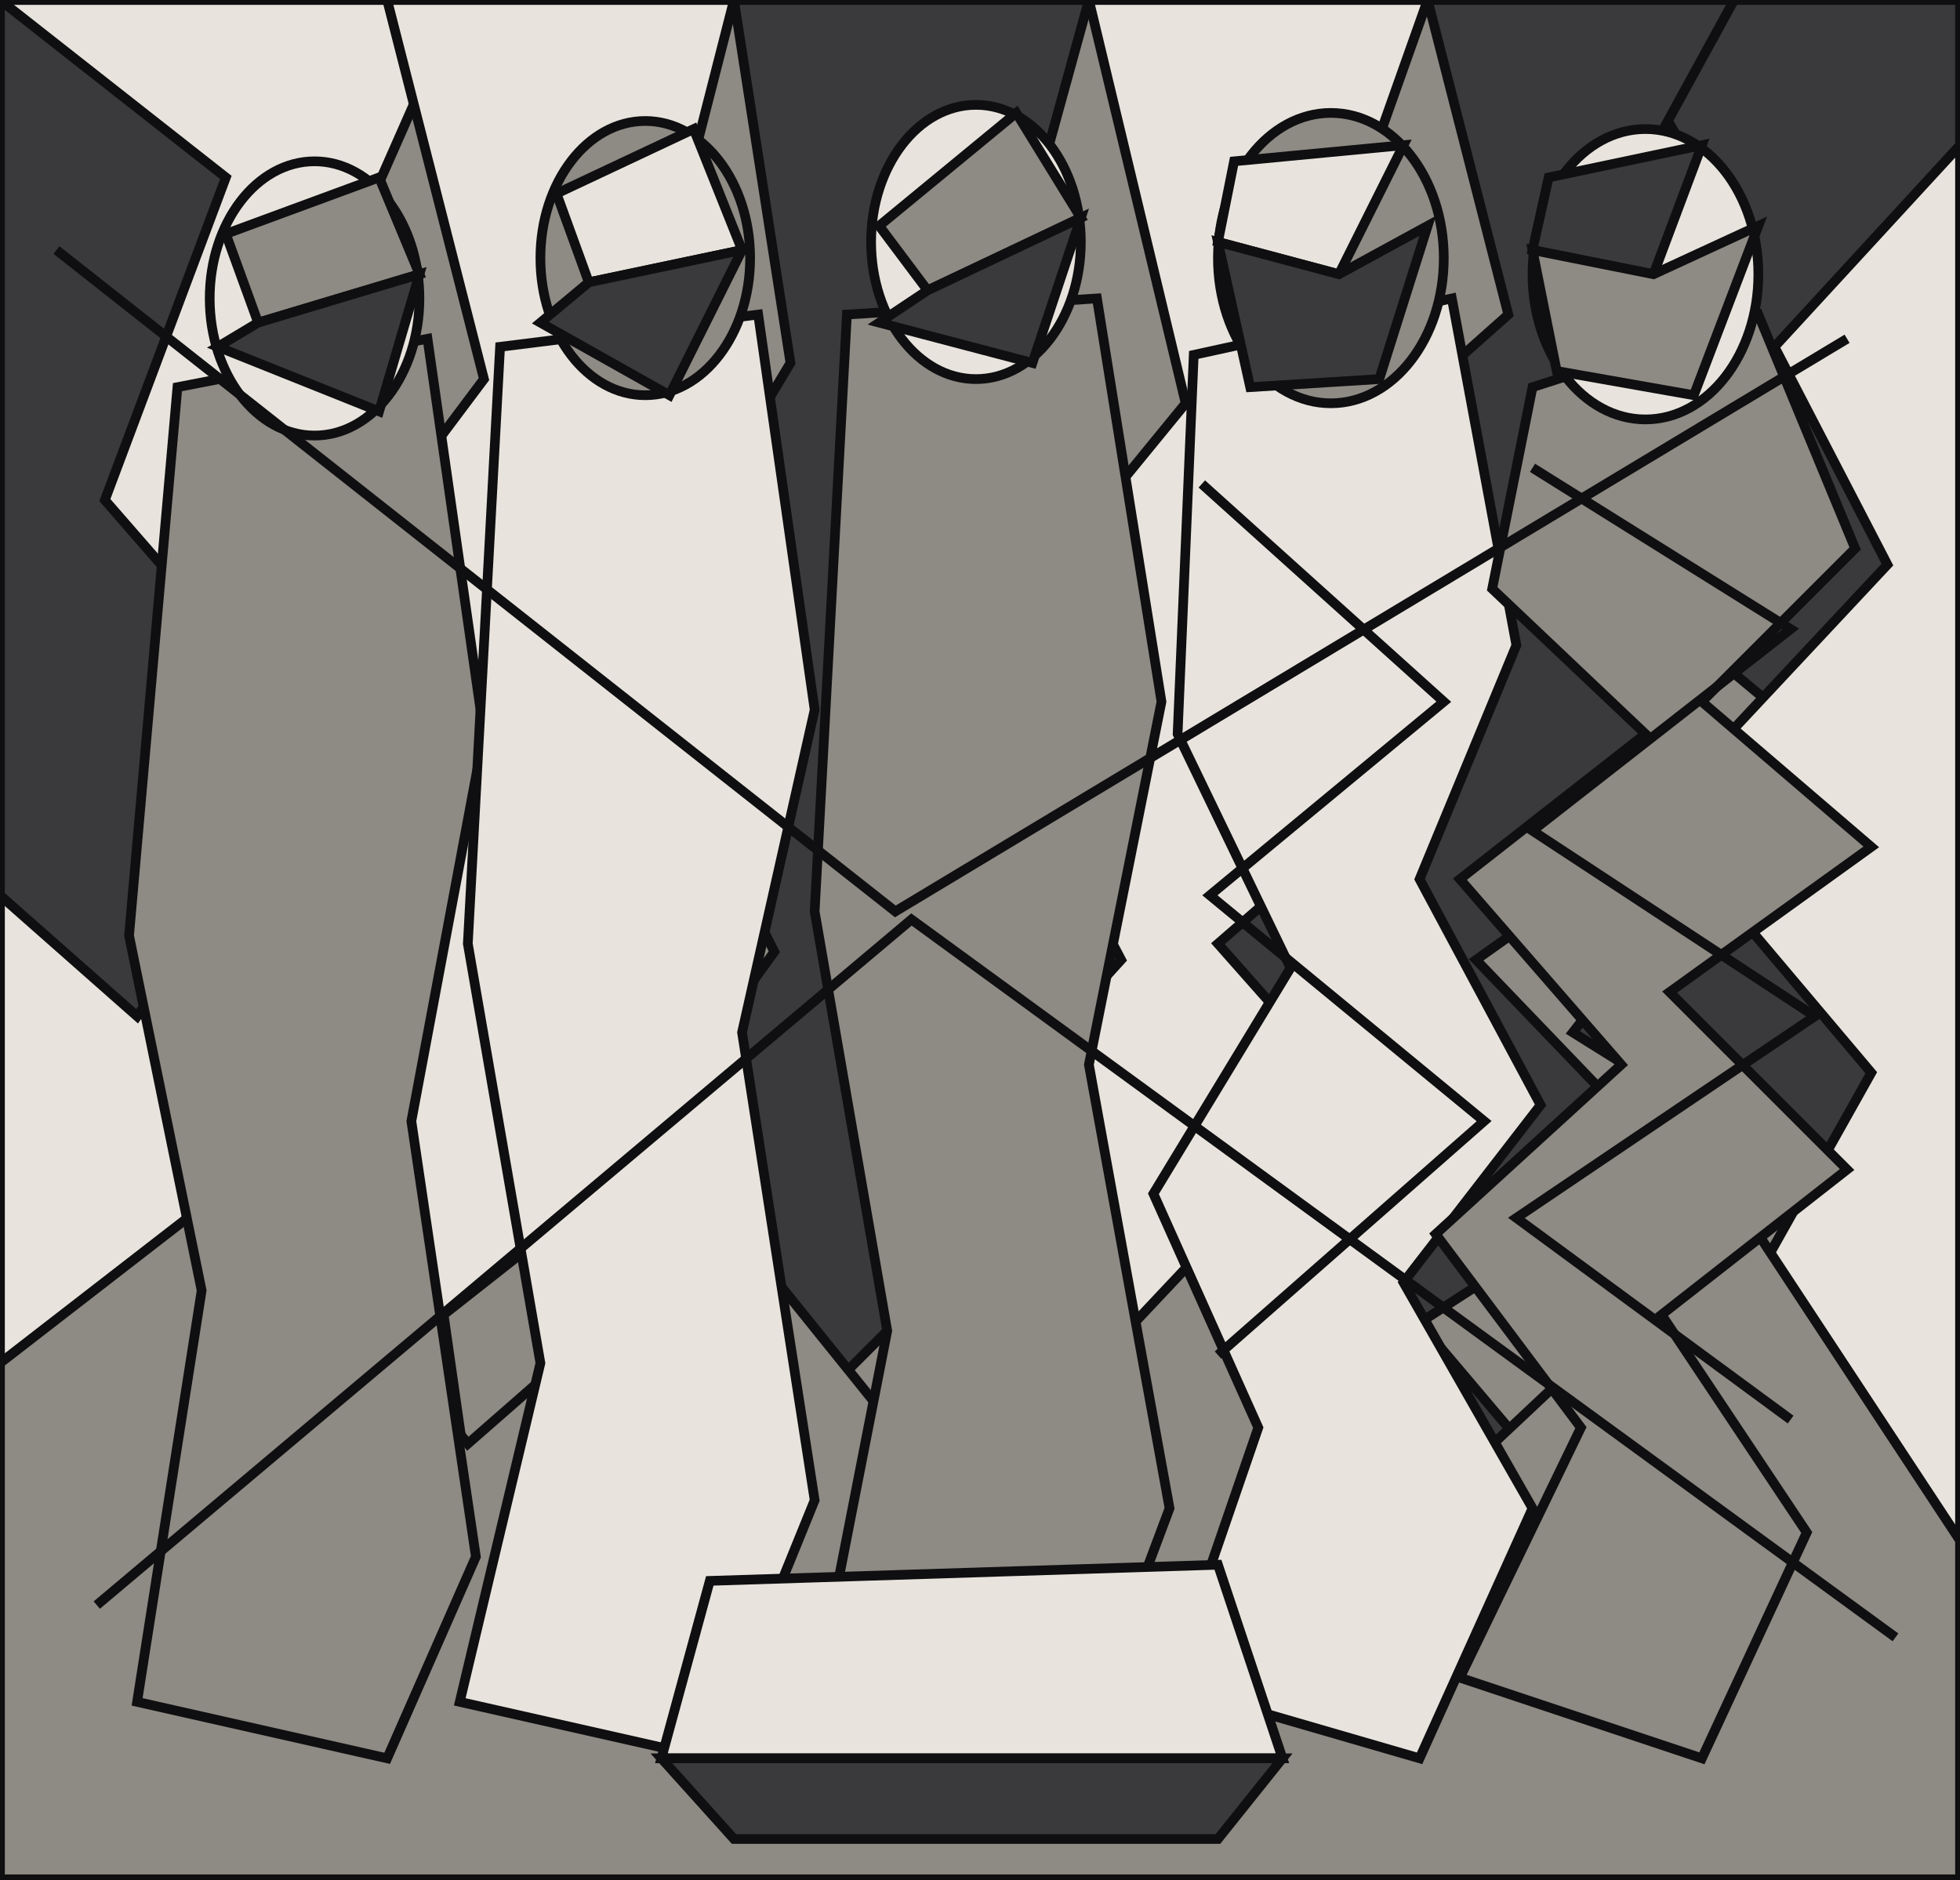
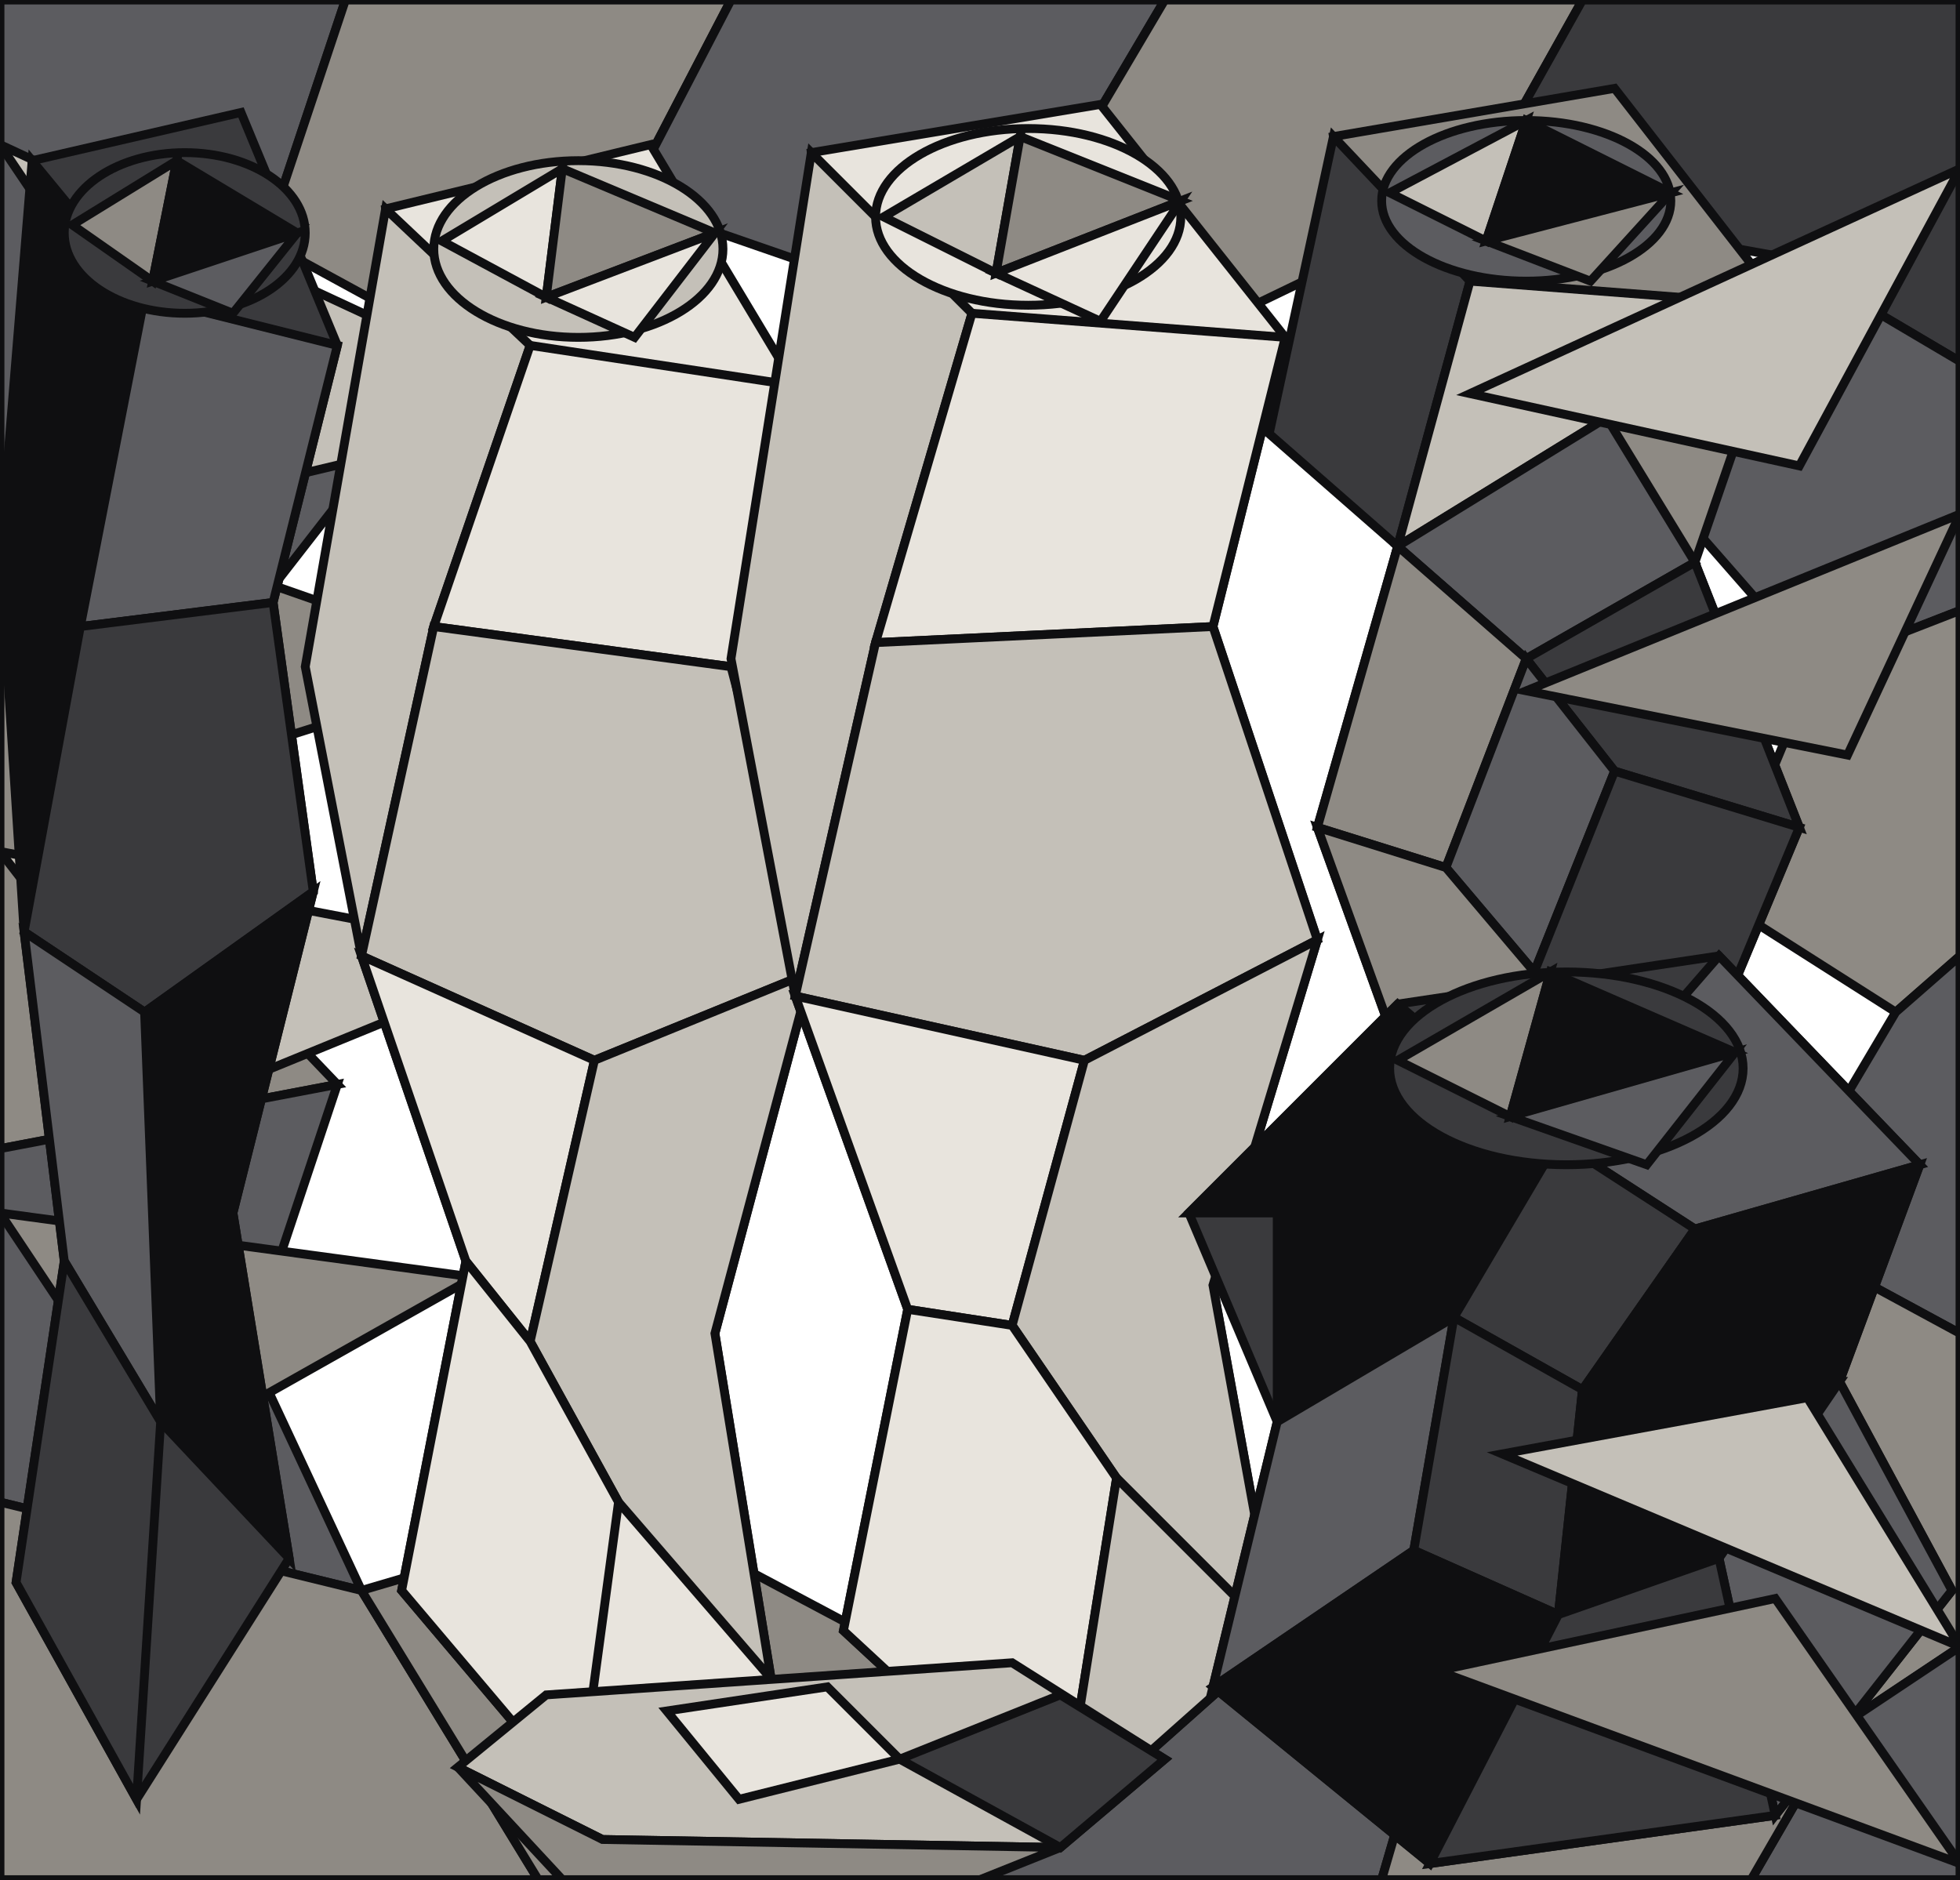
- <svg xmlns="http://www.w3.org/2000/svg" viewBox="0 0 243 233" role="img" aria-label="アヴィニョンの娘たちの構図を抽象化した図">
-   <g stroke="#0f0f11" stroke-width="1.2" stroke-linejoin="miter">
-     <path fill="#8e8a84" d="M0 0H243V233H0Z" />
-     <path fill="#e8e4dd" d="M0 0H57L42 34 62 67 30 105 51 142 0 169Z" />
-     <path fill="#3a3a3d" d="M0 0L28 22 13 62 40 93 17 126 0 111Z" />
-     <path fill="#3a3a3d" d="M243 0H198L215 29 188 61 224 91 195 128 243 158Z" />
-     <path fill="#e8e4dd" d="M243 18L220 43 234 70 205 101 232 133 209 174 243 191Z" />
-     <path fill="#e8e4dd" d="M48 0L91 0 80 43 103 70 74 101 88 137 55 163 65 233 22 233 43 184 24 150 52 116 36 79 60 47Z" />
-     <path fill="#3a3a3d" d="M91 0H135L124 40 143 77 112 105 132 143 101 174 115 233H67L84 192 70 154 96 118 77 80 98 45Z" />
-     <path fill="#e8e4dd" d="M135 0H177L166 31 185 63 157 90 175 116 149 148 164 181 151 233H111L126 188 110 151 139 119 120 83 147 50Z" />
-     <path fill="#3a3a3d" d="M177 0H215L198 31 219 54 190 76 214 97 183 119 207 144 176 164 198 190 181 233H148L160 196 144 170 174 143 151 117 181 91 160 63 187 39Z" />
-     <path fill="#8e8a84" d="M0 169L31 145 58 179 90 151 119 187 151 153 183 181 216 150 243 191V233H0Z" />
-     <path fill="#8e8a84" d="M22 48L53 42 60 91 51 139 59 193 48 218 17 211 25 160 16 116Z" />
-     <path fill="#e8e4dd" d="M62 43L94 39 101 88 92 128 101 186 88 218 57 211 67 169 58 117Z" />
-     <path fill="#8e8a84" d="M105 39L136 37 144 87 135 132 145 187 133 219 101 211 110 165 101 113Z" />
-     <path fill="#e8e4dd" d="M148 44L180 37 188 80 176 109 191 137 174 159 190 187 176 218 145 209 156 177 143 148 160 120 146 91Z" />
-     <path fill="#8e8a84" d="M190 48L218 39 230 68 211 87 232 105 207 123 229 145 206 163 224 190 211 218 181 208 196 177 178 153 201 132 181 109 204 91 185 73Z" />
-     <g fill="none">
-       <ellipse cx="39" cy="37" rx="13" ry="17" fill="#e8e4dd" />
-       <path fill="#8e8a84" d="M28 29L47 22 52 34 32 40Z" />
-       <path fill="#3a3a3d" d="M32 40L52 34 47 51 27 43Z" />
-       <ellipse cx="80" cy="32" rx="13" ry="17" fill="#8e8a84" />
-       <path fill="#e8e4dd" d="M69 24L86 16 92 31 73 35Z" />
-       <path fill="#3a3a3d" d="M73 35L92 31 83 49 67 40Z" />
-       <ellipse cx="121" cy="30" rx="13" ry="17" fill="#e8e4dd" />
-       <path fill="#8e8a84" d="M109 28L126 14 134 27 115 36Z" />
-       <path fill="#3a3a3d" d="M115 36L134 27 128 45 109 40Z" />
-       <ellipse cx="165" cy="32" rx="14" ry="18" fill="#8e8a84" />
-       <path fill="#e8e4dd" d="M153 20L174 18 166 34 151 30Z" />
-       <path fill="#3a3a3d" d="M151 30L166 34 177 28 171 47 155 48Z" />
-       <ellipse cx="204" cy="34" rx="14" ry="18" fill="#e8e4dd" />
-       <path fill="#3a3a3d" d="M192 22L211 18 205 34 190 31Z" />
-       <path fill="#8e8a84" d="M190 31L205 34 218 28 210 49 193 46Z" />
+ <svg xmlns="http://www.w3.org/2000/svg" viewBox="0 0 244 234" role="img" aria-label="アヴィニョンの娘たちの構図を抽象化した図">
+   <g stroke="#0f0f11" stroke-width="1.1" stroke-linejoin="miter">
+     <polygon fill="#5c5c60" points="0,0 43,0 33,30 48,55 27,82 0,70" />
+     <polygon fill="#8e8a84" points="43,0 91,0 78,25 55,42 33,30" />
+     <polygon fill="#5c5c60" points="91,0 145,0 132,22 104,34 78,25" />
+     <polygon fill="#8e8a84" points="145,0 197,0 183,25 154,39 132,22" />
+     <polygon fill="#3a3a3d" points="197,0 244,0 244,45 222,32 183,25" />
+     <polygon fill="#8e8a84" points="0,70 27,82 20,112 42,135 0,143" />
+     <polygon fill="#5c5c60" points="0,143 42,135 31,168 45,198 0,187" />
+     <polygon fill="#8e8a84" points="0,187 45,198 67,234 0,234" />
+     <polygon fill="#5c5c60" points="244,45 222,32 205,59 226,83 244,76" />
+     <polygon fill="#8e8a84" points="244,76 226,83 214,112 236,126 244,119" />
+     <polygon fill="#5c5c60" points="244,119 236,126 220,153 244,166" />
+     <polygon fill="#8e8a84" points="244,166 220,153 211,191 229,215 244,205" />
+     <polygon fill="#5c5c60" points="244,205 229,215 218,234 244,234" />
+     <polygon fill="#8e8a84" points="45,198 79,188 111,205 104,234 67,234" />
+     <polygon fill="#5c5c60" points="111,205 148,191 179,210 172,234 104,234" />
+     <polygon fill="#8e8a84" points="179,210 211,191 229,215 218,234 172,234" />
+     <polygon fill="#c4c0b8" points="0,18 71,51 29,61" />
+     <polygon fill="#8e8a84" points="0,61 63,83 22,96" />
+     <polygon fill="#c4c0b8" points="0,106 68,119 24,137" />
+     <polygon fill="#8e8a84" points="0,151 59,159 20,181" />
+     <g>
+       <polygon fill="#3a3a3d" points="4,20 30,14 42,43 34,75 39,111 29,151 36,194 17,224 2,197 8,157 3,116 10,78" />
+       <polygon fill="#0f0f11" points="4,20 18,37 10,78 3,116 0,69" />
+       <polygon fill="#5c5c60" points="18,37 42,43 34,75 10,78" />
+       <polygon fill="#3a3a3d" points="10,78 34,75 39,111 18,126 3,116" />
+       <polygon fill="#0f0f11" points="18,126 39,111 29,151 36,194 20,177" />
+       <polygon fill="#5c5c60" points="3,116 18,126 20,177 8,157" />
+       <polygon fill="#3a3a3d" points="8,157 20,177 17,224 2,197" />
+       <ellipse fill="#3a3a3d" cx="23" cy="29" rx="15" ry="10" />
+       <polygon fill="#8e8a84" points="9,28 22,20 19,35" />
+       <polygon fill="#0f0f11" points="22,20 37,29 19,35" />
+       <polygon fill="#5c5c60" points="19,35 37,29 29,39" />
    </g>
-     <path fill="none" d="M149 60L179 87 150 111 184 139 151 168M190 58L222 78 190 103 225 126 188 151 222 176" />
-     <path fill="none" d="M7 31L111 113 229 42M12 199L113 114 235 203" />
-     <path fill="#e8e4dd" d="M88 196L151 194 159 218 82 218Z" />
-     <path fill="#3a3a3d" d="M82 218H159L151 228H91Z" />
+     <g>
+       <polygon fill="#e8e4dd" points="48,26 81,18 99,48 91,83 101,121 89,166 96,209 72,224 50,198 58,157 45,119 54,78" />
+       <polygon fill="#c4c0b8" points="48,26 66,43 54,78 45,119 38,83" />
+       <polygon fill="#e8e4dd" points="66,43 99,48 91,83 54,78" />
+       <polygon fill="#c4c0b8" points="54,78 91,83 101,121 74,132 45,119" />
+       <polygon fill="#e8e4dd" points="45,119 74,132 66,167 58,157" />
+       <polygon fill="#c4c0b8" points="74,132 101,121 89,166 96,209 77,187 66,167" />
+       <polygon fill="#e8e4dd" points="58,157 66,167 77,187 72,224 50,198" />
+       <ellipse fill="#c4c0b8" cx="72" cy="31" rx="18" ry="11" />
+       <polygon fill="#e8e4dd" points="55,30 70,21 68,37" />
+       <polygon fill="#8e8a84" points="70,21 89,29 68,37" />
+       <polygon fill="#e8e4dd" points="68,37 89,29 79,42" />
+     </g>
+     <g>
+       <polygon fill="#e8e4dd" points="101,19 137,13 160,42 151,78 164,117 151,160 159,204 132,228 105,203 113,163 99,124 109,80" />
+       <polygon fill="#c4c0b8" points="101,19 121,39 109,80 99,124 91,82" />
+       <polygon fill="#e8e4dd" points="121,39 160,42 151,78 109,80" />
+       <polygon fill="#c4c0b8" points="109,80 151,78 164,117 135,132 99,124" />
+       <polygon fill="#e8e4dd" points="99,124 135,132 126,165 113,163" />
+       <polygon fill="#c4c0b8" points="135,132 164,117 151,160 159,204 139,184 126,165" />
+       <polygon fill="#e8e4dd" points="113,163 126,165 139,184 132,228 105,203" />
+       <polygon fill="#c4c0b8" points="139,184 159,204 132,228" />
+       <ellipse fill="#e8e4dd" cx="128" cy="27" rx="19" ry="11" />
+       <polygon fill="#c4c0b8" points="110,27 127,17 124,34" />
+       <polygon fill="#8e8a84" points="127,17 147,25 124,34" />
+       <polygon fill="#e8e4dd" points="124,34 147,25 137,40" />
+     </g>
+     <g>
+       <polygon fill="#8e8a84" points="166,17 201,11 222,38 211,70 224,103 209,139 217,178 194,199 171,178 177,139 164,103 174,68" />
+       <polygon fill="#3a3a3d" points="166,17 183,35 174,68 158,54" />
+       <polygon fill="#c4c0b8" points="183,35 222,38 200,52 174,68" />
+       <polygon fill="#5c5c60" points="174,68 200,52 211,70 190,82" />
+       <polygon fill="#3a3a3d" points="190,82 211,70 224,103 201,96" />
+       <polygon fill="#8e8a84" points="174,68 190,82 180,108 164,103" />
+       <polygon fill="#5c5c60" points="190,82 201,96 191,121 180,108" />
+       <polygon fill="#3a3a3d" points="201,96 224,103 209,139 191,121" />
+       <polygon fill="#8e8a84" points="180,108 191,121 177,139 164,103" />
+       <polygon fill="#5c5c60" points="191,121 209,139 194,150 177,139" />
+       <polygon fill="#3a3a3d" points="194,150 217,178 194,199 187,171" />
+       <polygon fill="#8e8a84" points="177,139 194,150 187,171 171,178" />
+       <ellipse fill="#5c5c60" cx="190" cy="25" rx="18" ry="10" />
+       <polygon fill="#c4c0b8" points="173,24 190,15 185,30" />
+       <polygon fill="#0f0f11" points="190,15 208,24 185,30" />
+       <polygon fill="#8e8a84" points="185,30 208,24 198,35" />
+     </g>
+     <g>
+       <polygon fill="#3a3a3d" points="174,125 214,119 239,145 229,172 243,198 221,226 178,232 151,210 159,177 148,151" />
+       <polygon fill="#0f0f11" points="174,125 194,142 159,151 148,151" />
+       <polygon fill="#5c5c60" points="194,142 214,119 239,145 211,153" />
+       <polygon fill="#0f0f11" points="159,151 194,142 181,164 159,177" />
+       <polygon fill="#3a3a3d" points="194,142 211,153 197,173 181,164" />
+       <polygon fill="#0f0f11" points="211,153 239,145 229,172 197,173" />
+       <polygon fill="#5c5c60" points="159,177 181,164 176,193 151,210" />
+       <polygon fill="#3a3a3d" points="181,164 197,173 194,201 176,193" />
+       <polygon fill="#0f0f11" points="197,173 229,172 214,194 194,201" />
+       <polygon fill="#5c5c60" points="229,172 243,198 221,226 214,194" />
+       <polygon fill="#0f0f11" points="151,210 176,193 194,201 178,232" />
+       <polygon fill="#3a3a3d" points="194,201 214,194 221,226 178,232" />
+       <ellipse fill="#3a3a3d" cx="195" cy="133" rx="22" ry="12" />
+       <polygon fill="#8e8a84" points="174,132 193,121 188,139" />
+       <polygon fill="#0f0f11" points="193,121 216,131 188,139" />
+       <polygon fill="#5c5c60" points="188,139 216,131 205,145" />
+     </g>
+     <polygon fill="#c4c0b8" points="244,21 183,49 224,58" />
+     <polygon fill="#8e8a84" points="244,64 190,86 230,94" />
+     <polygon fill="#c4c0b8" points="244,205 187,181 225,174" />
+     <polygon fill="#8e8a84" points="244,232 179,208 221,199" />
+     <polygon fill="#c4c0b8" points="68,211 126,207 145,219 132,230 75,229 57,220" />
+     <polygon fill="#8e8a84" points="57,220 75,229 132,230 122,234 70,234" />
+     <polygon fill="#e8e4dd" points="83,213 103,210 112,219 92,224" />
+     <polygon fill="#3a3a3d" points="112,219 132,211 145,219 132,230" />
  </g>
</svg>
